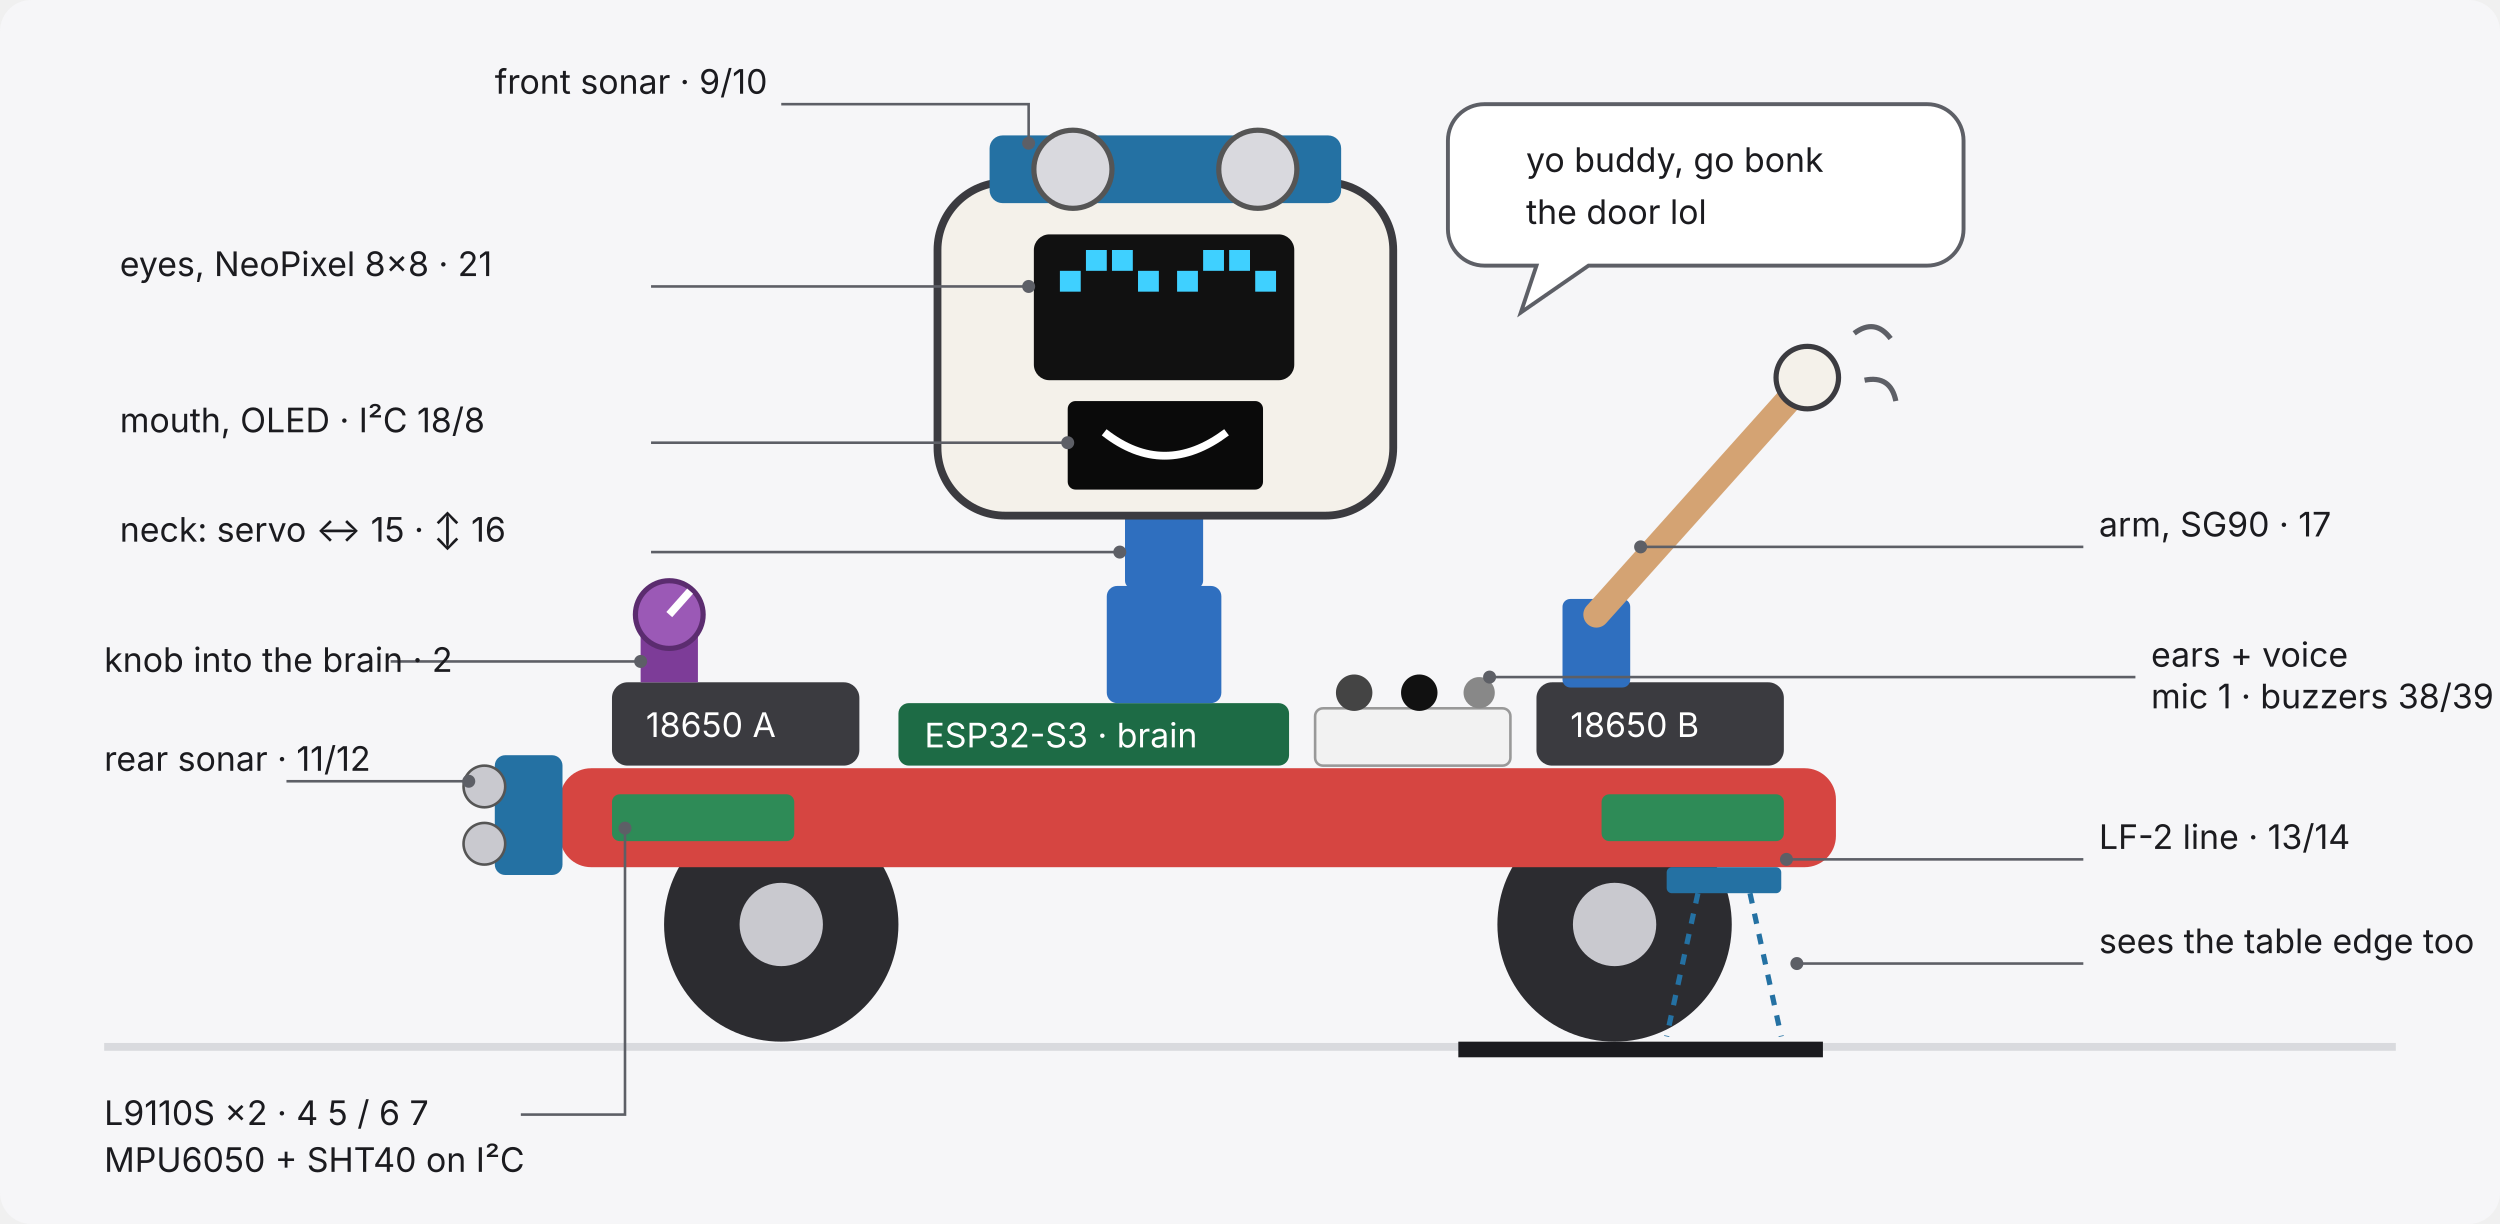
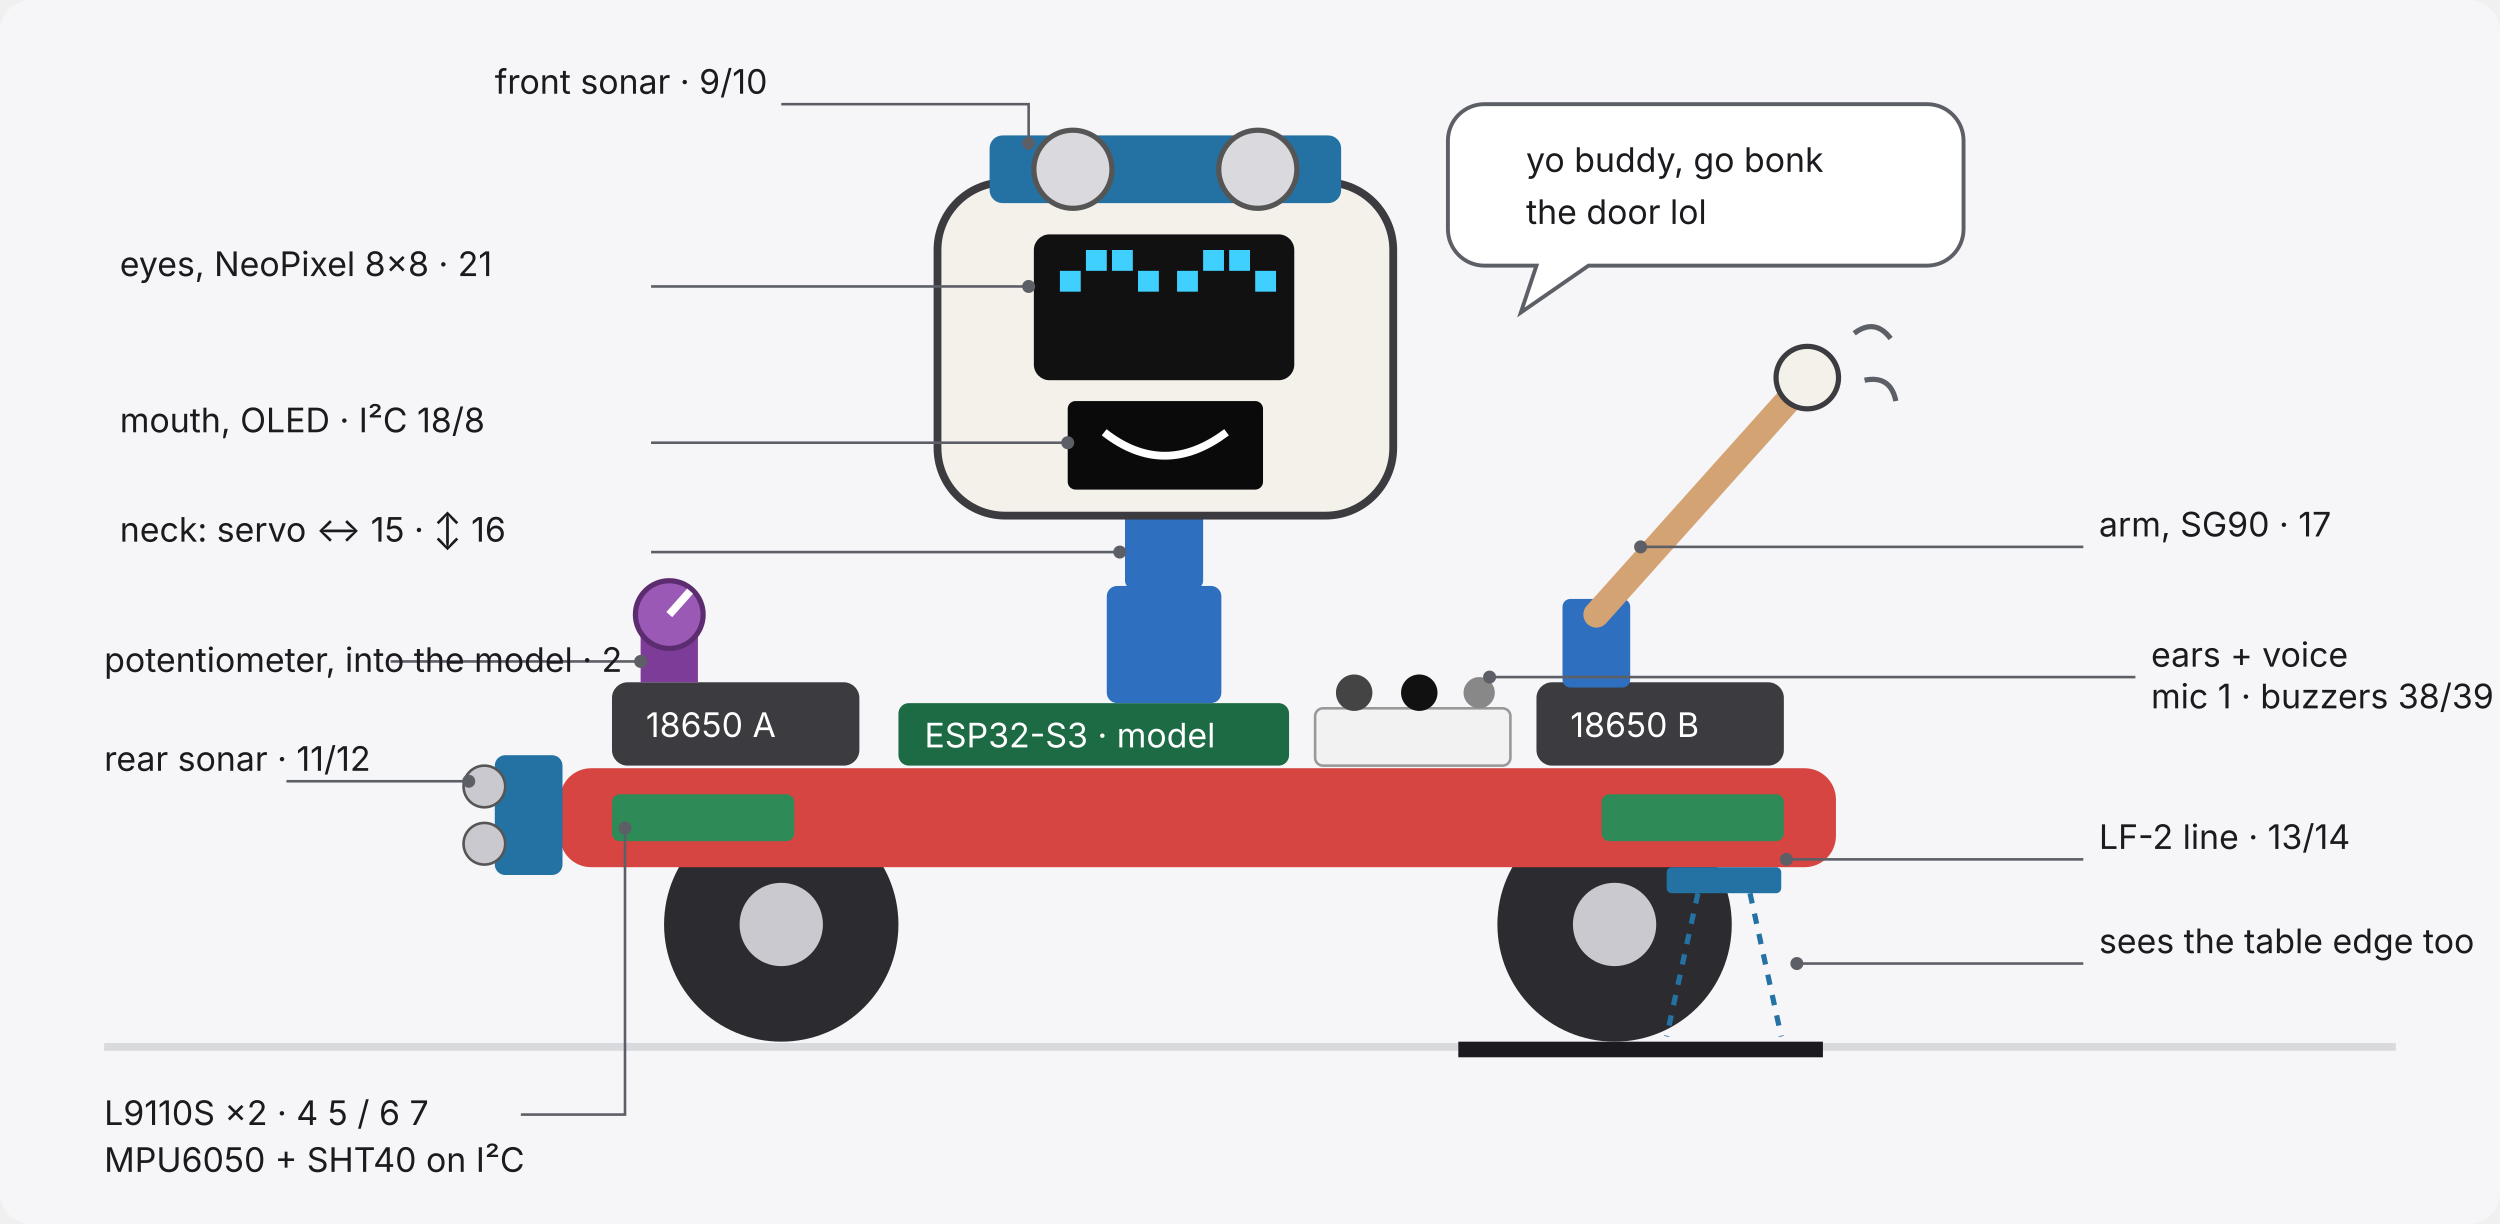
<svg xmlns="http://www.w3.org/2000/svg" viewBox="0 0 960 470" role="img" aria-label="The robot, labelled with its pins">
  <rect width="960" height="470" rx="12" fill="#f6f6f8" />
  <style>text { fill:#1b1b1f; font:13px system-ui, -apple-system, Segoe UI, sans-serif; }</style>
  <defs>
    <marker id="dot" viewBox="0 0 6 6" refX="3" refY="3" markerWidth="5" markerHeight="5">
      <circle cx="3" cy="3" r="3" fill="#5d5f66" />
    </marker>
  </defs>
  <line x1="40" y1="402" x2="920" y2="402" stroke="#d9dade" stroke-width="3" />
  <rect x="560" y="400" width="140" height="6" fill="#1b1b1f" />
  <g>
    <circle cx="300" cy="355" r="45" fill="#2c2c30" />
    <circle cx="300" cy="355" r="16" fill="#c9c9cf" />
    <circle cx="620" cy="355" r="45" fill="#2c2c30" />
    <circle cx="620" cy="355" r="16" fill="#c9c9cf" />
  </g>
  <rect x="215" y="295" width="490" height="38" rx="12" fill="#d64541" />
  <rect x="235" y="305" width="70" height="18" rx="3" fill="#2e8b57" />
  <rect x="615" y="305" width="70" height="18" rx="3" fill="#2e8b57" />
  <rect x="640" y="333" width="44" height="10" rx="2" fill="#2471a3" />
  <path d="M652 343 L640 398 M672 343 L684 398" stroke="#2471a3" stroke-width="2" stroke-dasharray="4 4" />
  <rect x="190" y="290" width="26" height="46" rx="4" fill="#2471a3" />
  <circle cx="186" cy="302" r="8" fill="#c9c9cf" stroke="#555" />
  <circle cx="186" cy="324" r="8" fill="#c9c9cf" stroke="#555" />
  <rect x="235" y="262" width="95" height="32" rx="6" fill="#3b3b40" />
  <text x="248" y="283" style="fill:#fff">18650 A</text>
  <rect x="590" y="262" width="95" height="32" rx="6" fill="#3b3b40" />
  <text x="603" y="283" style="fill:#fff">18650 B</text>
  <rect x="345" y="270" width="150" height="24" rx="4" fill="#1d6b45" />
-   <text x="355" y="287" style="fill:#fff">ESP32-S3 · brain</text>
+   <text x="355" y="287" style="fill:#fff">ESP32-S3 · model</text>
  <rect x="505" y="272" width="75" height="22" rx="3" fill="#f2f2f2" stroke="#999" />
  <rect x="246" y="244" width="22" height="18" fill="#7d3c98" />
  <circle cx="257" cy="236" r="13" fill="#9b59b6" stroke="#5b2c6f" stroke-width="2" />
  <line x1="257" y1="236" x2="265" y2="227" stroke="#fff" stroke-width="3" />
  <circle cx="520" cy="266" r="7" fill="#444" />
  <circle cx="545" cy="266" r="7" fill="#111" />
  <circle cx="568" cy="266" r="6" fill="#888" />
  <rect x="425" y="225" width="44" height="45" rx="4" fill="#2f6fbf" />
  <rect x="432" y="196" width="30" height="30" rx="3" fill="#2f6fbf" />
  <rect x="360" y="70" width="175" height="128" rx="26" fill="#f4f1ea" stroke="#3b3b40" stroke-width="3" />
  <rect x="380" y="52" width="135" height="26" rx="5" fill="#2471a3" />
  <circle cx="412" cy="65" r="15" fill="#d9d9de" stroke="#555" stroke-width="2" />
  <circle cx="483" cy="65" r="15" fill="#d9d9de" stroke="#555" stroke-width="2" />
  <rect x="397" y="90" width="100" height="56" rx="6" fill="#111" />
  <g fill="#3fd0ff">
    <rect x="407" y="104" width="8" height="8" />
    <rect x="417" y="96" width="8" height="8" />
    <rect x="427" y="96" width="8" height="8" />
    <rect x="437" y="104" width="8" height="8" />
    <rect x="452" y="104" width="8" height="8" />
    <rect x="462" y="96" width="8" height="8" />
    <rect x="472" y="96" width="8" height="8" />
    <rect x="482" y="104" width="8" height="8" />
  </g>
  <rect x="410" y="154" width="75" height="34" rx="3" fill="#0a0a0a" />
  <path d="M424 166 Q447 184 471 166" stroke="#fff" stroke-width="3" fill="none" />
  <rect x="600" y="230" width="26" height="34" rx="3" fill="#2f6fbf" />
  <line x1="613" y1="236" x2="690" y2="150" stroke="#d4a373" stroke-width="10" stroke-linecap="round" />
  <circle cx="694" cy="145" r="12" fill="#f4f1ea" stroke="#3b3b40" stroke-width="2" />
  <path d="M712 128 q8 -6 14 2 M716 146 q10 -2 12 8" stroke="#5d5f66" stroke-width="2" fill="none" />
  <path d="M570 40 h170 a14 14 0 0 1 14 14 v34 a14 14 0 0 1 -14 14 h-130 l-26 18 6 -18 h-20 a14 14 0 0 1 -14 -14 v-34 a14 14 0 0 1 14 -14z" fill="#ffffff" stroke="#5d5f66" stroke-width="1.5" />
  <text x="586" y="66">yo buddy, go bonk</text>
  <text x="586" y="86">the door lol</text>
  <g stroke="#5d5f66" stroke-width="1" marker-end="url(#dot)" fill="none">
    <path d="M300 40 H395 V55" />
    <path d="M250 110 H395" />
    <path d="M250 170 H410" />
    <path d="M250 212 H430" />
    <path d="M150 254 H246" />
    <path d="M110 300 H180" />
    <path d="M800 210 H630" />
    <path d="M820 260 H572" />
    <path d="M800 330 H686" />
    <path d="M800 370 H690" />
    <path d="M200 428 H240 V318" />
  </g>
  <g font-size="12">
    <text x="190" y="36">front sonar · 9/10</text>
    <text x="46" y="106">eyes, NeoPixel 8×8 · 21</text>
    <text x="46" y="166">mouth, OLED · I²C 18/8</text>
    <text x="46" y="208">neck: servo ↔ 15 · ↕ 16</text>
-     <text x="40" y="258">knob into the brain · 2</text>
+     <text x="40" y="258">potentiometer, into the model · 2</text>
    <text x="40" y="296">rear sonar · 11/12</text>
    <text x="806" y="206">arm, SG90 · 17</text>
    <text x="826" y="256">ears + voice</text>
    <text x="826" y="272">mic 1 · buzzers 38/39</text>
    <text x="806" y="326">LF-2 line · 13/14</text>
    <text x="806" y="366">sees the table edge too</text>
    <text x="40" y="432">L9110S ×2 · 4 5 / 6 7</text>
    <text x="40" y="450">MPU6050 + SHT40 on I²C</text>
  </g>
</svg>
